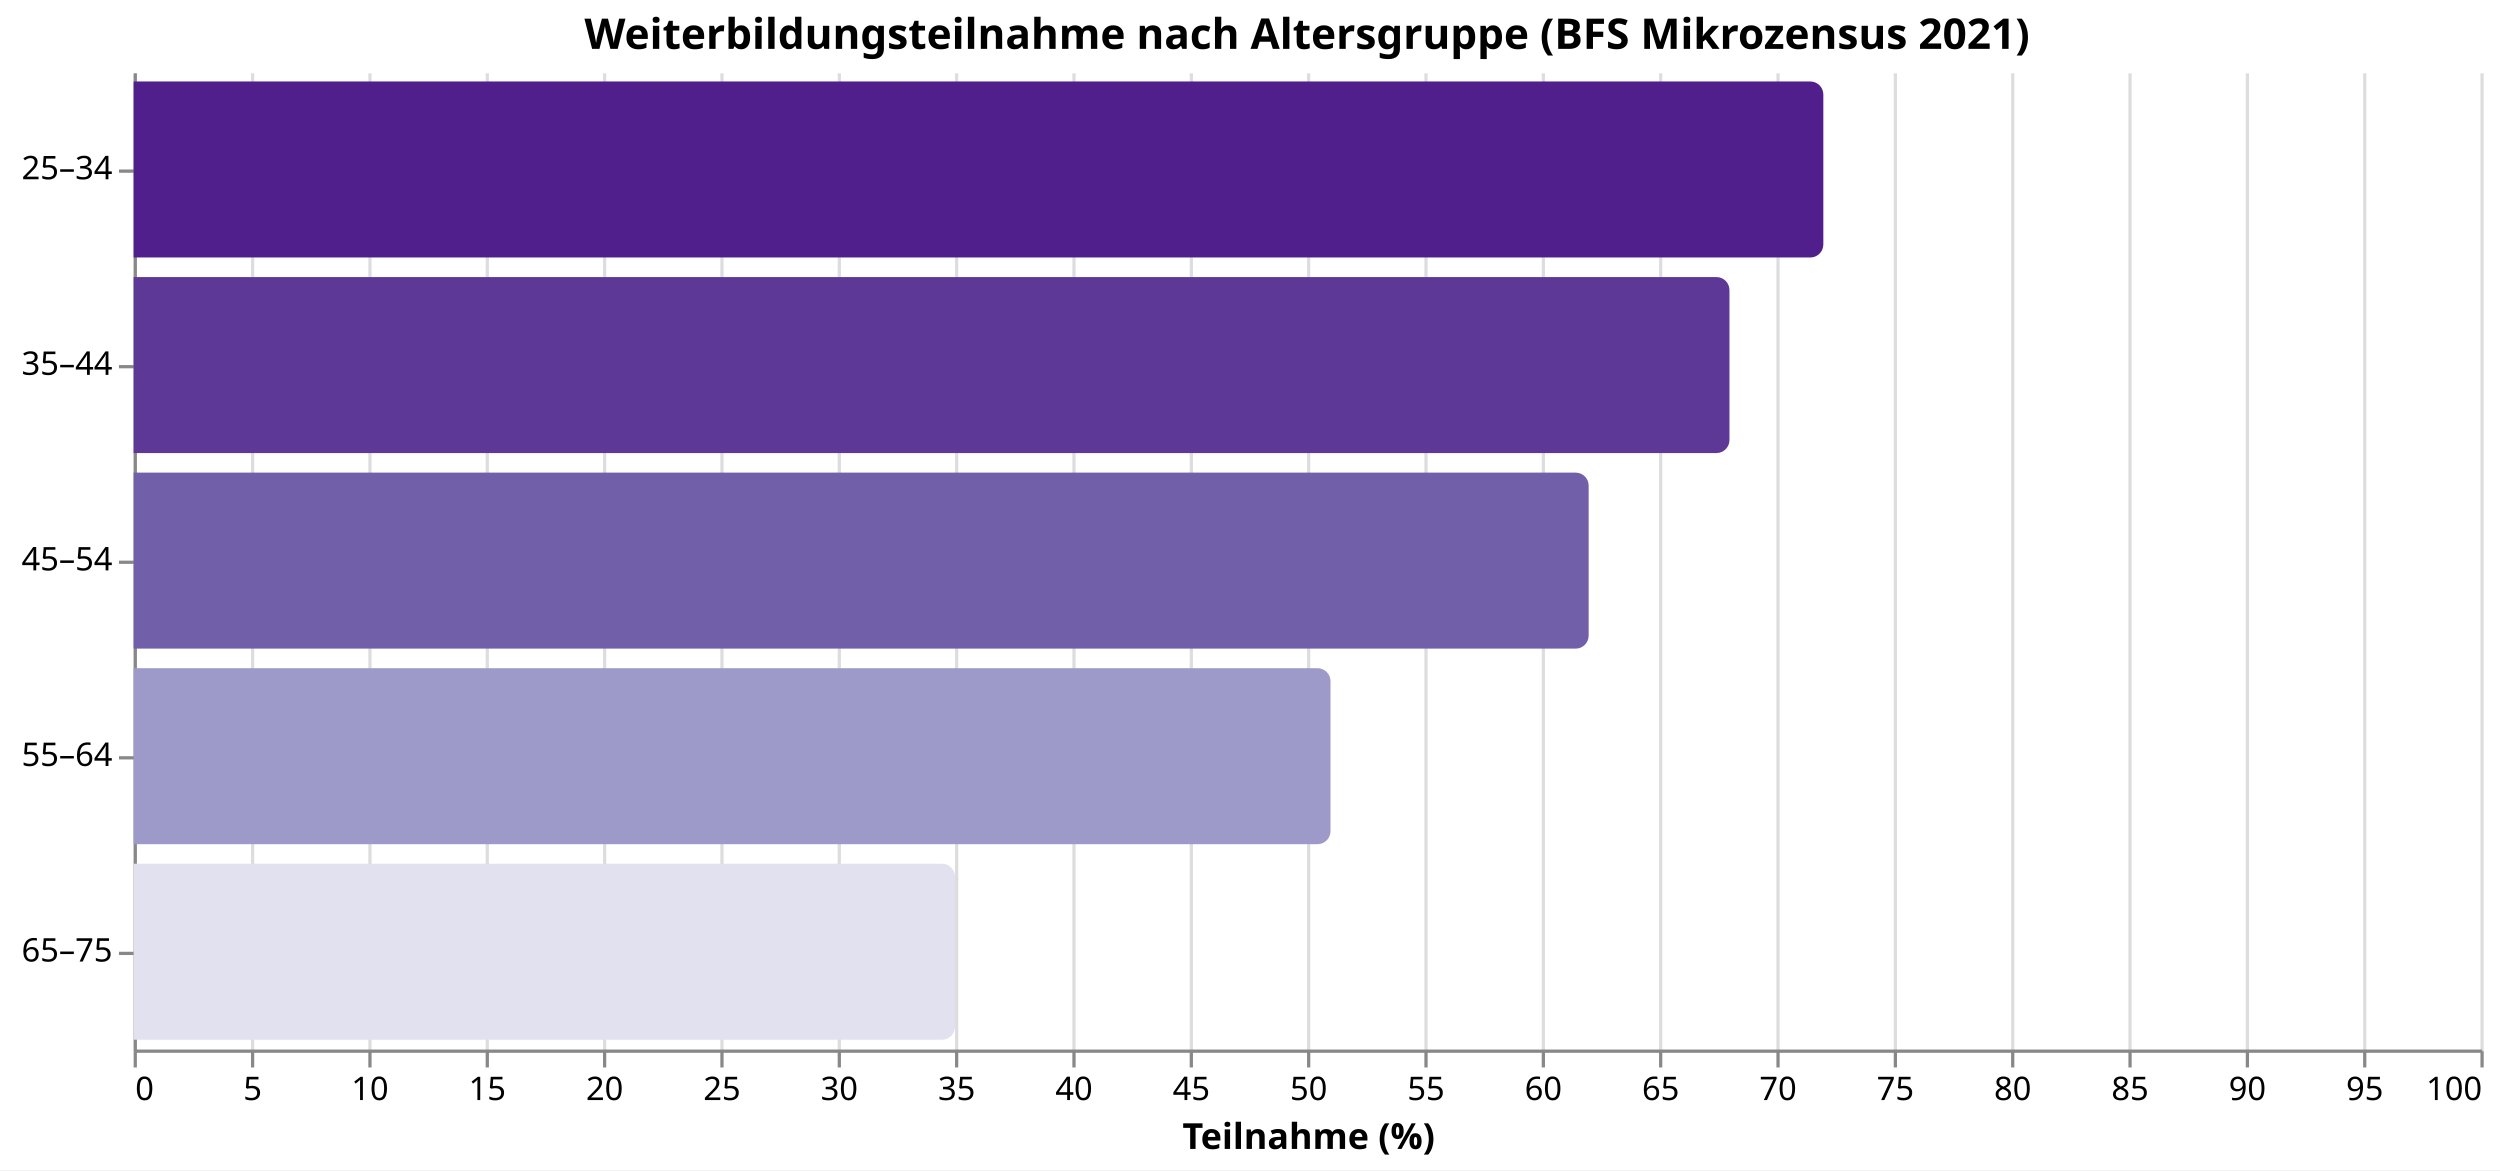
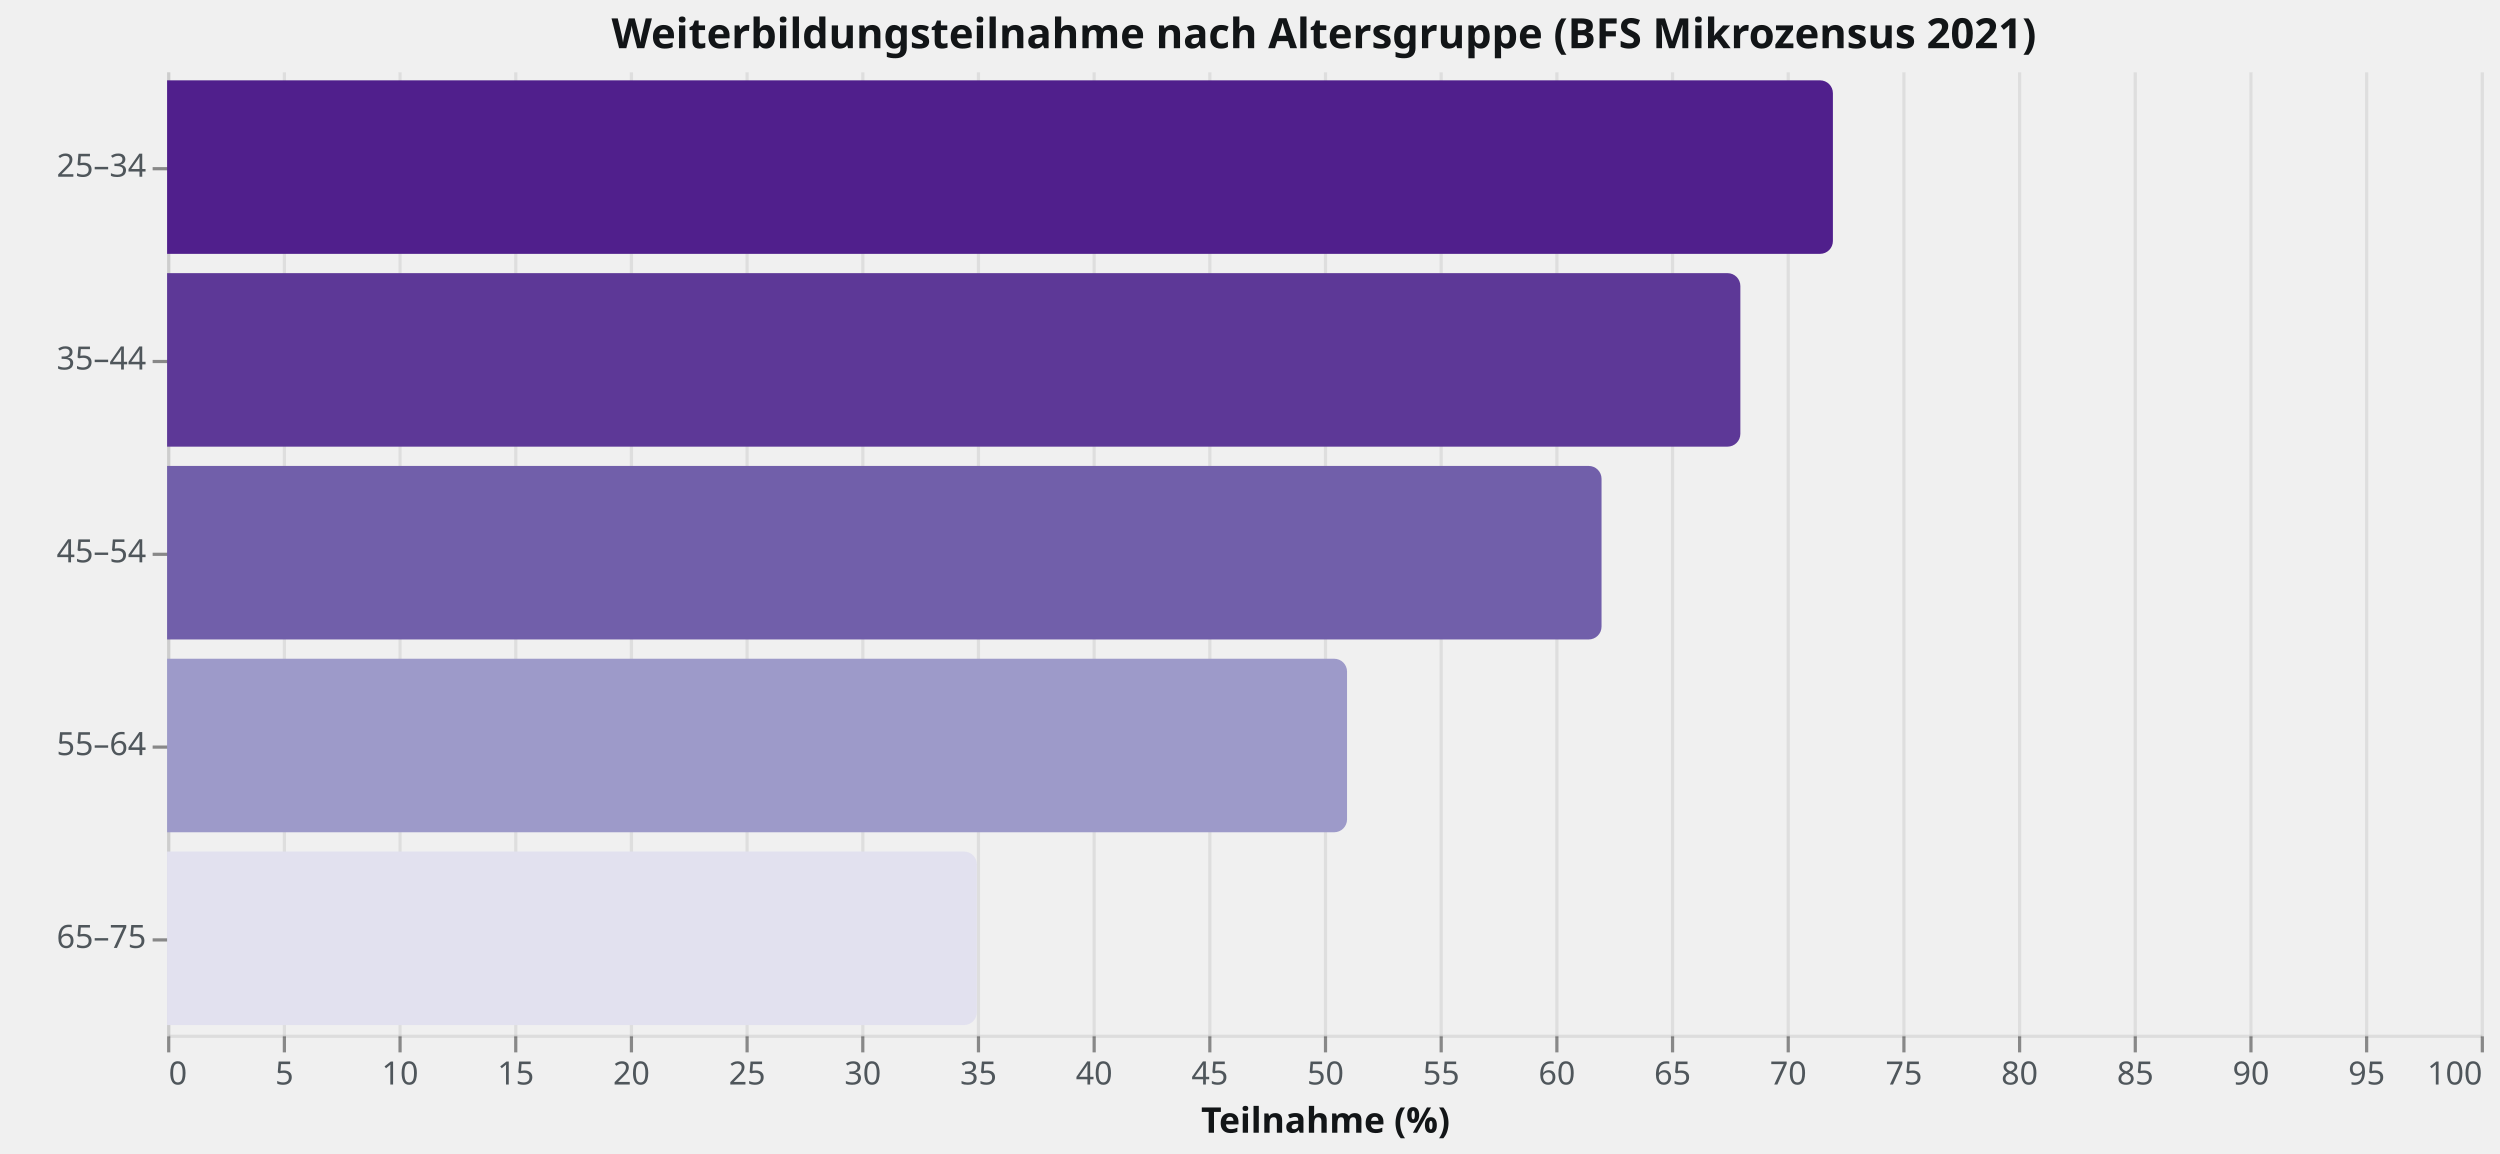
- <svg xmlns="http://www.w3.org/2000/svg" version="1.1" class="marks" width="767" height="359" viewBox="0 0 767 359">
-   <rect width="767" height="359" fill="white" />
-   <g fill="none" stroke-miterlimit="10" transform="translate(41,22)">
+ <svg xmlns="http://www.w3.org/2000/svg" version="1.1" class="marks" width="778" height="359" viewBox="0 0 778 359">
+   <g fill="none" stroke-miterlimit="10" transform="translate(52,22)">
    <g class="mark-group role-frame root" role="graphics-object" aria-roledescription="group mark container">
      <g transform="translate(0,0)">
        <path class="background" aria-hidden="true" d="M0.5,0.5h720v300h-720Z" />
        <g>
          <g class="mark-group role-axis" aria-hidden="true">
            <g transform="translate(0.5,300.5)">
              <path class="background" aria-hidden="true" d="M0,0h0v0h0Z" pointer-events="none" />
              <g>
                <g class="mark-rule role-axis-grid" pointer-events="none">
-                   <line transform="translate(0,0)" x2="0" y2="-300" stroke="#ddd" stroke-width="1" opacity="1" />
-                   <line transform="translate(36,0)" x2="0" y2="-300" stroke="#ddd" stroke-width="1" opacity="1" />
-                   <line transform="translate(72,0)" x2="0" y2="-300" stroke="#ddd" stroke-width="1" opacity="1" />
-                   <line transform="translate(108,0)" x2="0" y2="-300" stroke="#ddd" stroke-width="1" opacity="1" />
-                   <line transform="translate(144,0)" x2="0" y2="-300" stroke="#ddd" stroke-width="1" opacity="1" />
-                   <line transform="translate(180,0)" x2="0" y2="-300" stroke="#ddd" stroke-width="1" opacity="1" />
-                   <line transform="translate(216,0)" x2="0" y2="-300" stroke="#ddd" stroke-width="1" opacity="1" />
-                   <line transform="translate(252,0)" x2="0" y2="-300" stroke="#ddd" stroke-width="1" opacity="1" />
-                   <line transform="translate(288,0)" x2="0" y2="-300" stroke="#ddd" stroke-width="1" opacity="1" />
-                   <line transform="translate(324,0)" x2="0" y2="-300" stroke="#ddd" stroke-width="1" opacity="1" />
-                   <line transform="translate(360,0)" x2="0" y2="-300" stroke="#ddd" stroke-width="1" opacity="1" />
-                   <line transform="translate(396,0)" x2="0" y2="-300" stroke="#ddd" stroke-width="1" opacity="1" />
-                   <line transform="translate(432,0)" x2="0" y2="-300" stroke="#ddd" stroke-width="1" opacity="1" />
-                   <line transform="translate(468,0)" x2="0" y2="-300" stroke="#ddd" stroke-width="1" opacity="1" />
-                   <line transform="translate(504,0)" x2="0" y2="-300" stroke="#ddd" stroke-width="1" opacity="1" />
-                   <line transform="translate(540,0)" x2="0" y2="-300" stroke="#ddd" stroke-width="1" opacity="1" />
-                   <line transform="translate(576,0)" x2="0" y2="-300" stroke="#ddd" stroke-width="1" opacity="1" />
-                   <line transform="translate(612,0)" x2="0" y2="-300" stroke="#ddd" stroke-width="1" opacity="1" />
-                   <line transform="translate(648,0)" x2="0" y2="-300" stroke="#ddd" stroke-width="1" opacity="1" />
-                   <line transform="translate(684,0)" x2="0" y2="-300" stroke="#ddd" stroke-width="1" opacity="1" />
-                   <line transform="translate(720,0)" x2="0" y2="-300" stroke="#ddd" stroke-width="1" opacity="1" />
+                   <line transform="translate(0,0)" x2="0" y2="-300" stroke="rgba(18,21,23,0.08)" stroke-width="1" opacity="1" />
+                   <line transform="translate(36,0)" x2="0" y2="-300" stroke="rgba(18,21,23,0.08)" stroke-width="1" opacity="1" />
+                   <line transform="translate(72,0)" x2="0" y2="-300" stroke="rgba(18,21,23,0.08)" stroke-width="1" opacity="1" />
+                   <line transform="translate(108,0)" x2="0" y2="-300" stroke="rgba(18,21,23,0.08)" stroke-width="1" opacity="1" />
+                   <line transform="translate(144,0)" x2="0" y2="-300" stroke="rgba(18,21,23,0.08)" stroke-width="1" opacity="1" />
+                   <line transform="translate(180,0)" x2="0" y2="-300" stroke="rgba(18,21,23,0.08)" stroke-width="1" opacity="1" />
+                   <line transform="translate(216,0)" x2="0" y2="-300" stroke="rgba(18,21,23,0.08)" stroke-width="1" opacity="1" />
+                   <line transform="translate(252,0)" x2="0" y2="-300" stroke="rgba(18,21,23,0.08)" stroke-width="1" opacity="1" />
+                   <line transform="translate(288,0)" x2="0" y2="-300" stroke="rgba(18,21,23,0.08)" stroke-width="1" opacity="1" />
+                   <line transform="translate(324,0)" x2="0" y2="-300" stroke="rgba(18,21,23,0.08)" stroke-width="1" opacity="1" />
+                   <line transform="translate(360,0)" x2="0" y2="-300" stroke="rgba(18,21,23,0.08)" stroke-width="1" opacity="1" />
+                   <line transform="translate(396,0)" x2="0" y2="-300" stroke="rgba(18,21,23,0.08)" stroke-width="1" opacity="1" />
+                   <line transform="translate(432,0)" x2="0" y2="-300" stroke="rgba(18,21,23,0.08)" stroke-width="1" opacity="1" />
+                   <line transform="translate(468,0)" x2="0" y2="-300" stroke="rgba(18,21,23,0.08)" stroke-width="1" opacity="1" />
+                   <line transform="translate(504,0)" x2="0" y2="-300" stroke="rgba(18,21,23,0.08)" stroke-width="1" opacity="1" />
+                   <line transform="translate(540,0)" x2="0" y2="-300" stroke="rgba(18,21,23,0.08)" stroke-width="1" opacity="1" />
+                   <line transform="translate(576,0)" x2="0" y2="-300" stroke="rgba(18,21,23,0.08)" stroke-width="1" opacity="1" />
+                   <line transform="translate(612,0)" x2="0" y2="-300" stroke="rgba(18,21,23,0.08)" stroke-width="1" opacity="1" />
+                   <line transform="translate(648,0)" x2="0" y2="-300" stroke="rgba(18,21,23,0.08)" stroke-width="1" opacity="1" />
+                   <line transform="translate(684,0)" x2="0" y2="-300" stroke="rgba(18,21,23,0.08)" stroke-width="1" opacity="1" />
+                   <line transform="translate(720,0)" x2="0" y2="-300" stroke="rgba(18,21,23,0.08)" stroke-width="1" opacity="1" />
                </g>
              </g>
              <path class="foreground" aria-hidden="true" d="" pointer-events="none" display="none" />
            </g>
          </g>
          <g class="mark-group role-axis" role="graphics-symbol" aria-roledescription="axis" aria-label="X-axis titled 'Teilnahme (%)' for a linear scale with values from 0 to 100">
            <g transform="translate(0.5,300.5)">
              <path class="background" aria-hidden="true" d="M0,0h0v0h0Z" pointer-events="none" />
              <g>
                <g class="mark-rule role-axis-tick" pointer-events="none">
                  <line transform="translate(0,0)" x2="0" y2="5" stroke="#888" stroke-width="1" opacity="1" />
                  <line transform="translate(36,0)" x2="0" y2="5" stroke="#888" stroke-width="1" opacity="1" />
                  <line transform="translate(72,0)" x2="0" y2="5" stroke="#888" stroke-width="1" opacity="1" />
                  <line transform="translate(108,0)" x2="0" y2="5" stroke="#888" stroke-width="1" opacity="1" />
                  <line transform="translate(144,0)" x2="0" y2="5" stroke="#888" stroke-width="1" opacity="1" />
                  <line transform="translate(180,0)" x2="0" y2="5" stroke="#888" stroke-width="1" opacity="1" />
                  <line transform="translate(216,0)" x2="0" y2="5" stroke="#888" stroke-width="1" opacity="1" />
                  <line transform="translate(252,0)" x2="0" y2="5" stroke="#888" stroke-width="1" opacity="1" />
                  <line transform="translate(288,0)" x2="0" y2="5" stroke="#888" stroke-width="1" opacity="1" />
                  <line transform="translate(324,0)" x2="0" y2="5" stroke="#888" stroke-width="1" opacity="1" />
                  <line transform="translate(360,0)" x2="0" y2="5" stroke="#888" stroke-width="1" opacity="1" />
                  <line transform="translate(396,0)" x2="0" y2="5" stroke="#888" stroke-width="1" opacity="1" />
                  <line transform="translate(432,0)" x2="0" y2="5" stroke="#888" stroke-width="1" opacity="1" />
                  <line transform="translate(468,0)" x2="0" y2="5" stroke="#888" stroke-width="1" opacity="1" />
                  <line transform="translate(504,0)" x2="0" y2="5" stroke="#888" stroke-width="1" opacity="1" />
                  <line transform="translate(540,0)" x2="0" y2="5" stroke="#888" stroke-width="1" opacity="1" />
                  <line transform="translate(576,0)" x2="0" y2="5" stroke="#888" stroke-width="1" opacity="1" />
                  <line transform="translate(612,0)" x2="0" y2="5" stroke="#888" stroke-width="1" opacity="1" />
                  <line transform="translate(648,0)" x2="0" y2="5" stroke="#888" stroke-width="1" opacity="1" />
                  <line transform="translate(684,0)" x2="0" y2="5" stroke="#888" stroke-width="1" opacity="1" />
                  <line transform="translate(720,0)" x2="0" y2="5" stroke="#888" stroke-width="1" opacity="1" />
                </g>
                <g class="mark-text role-axis-label" pointer-events="none">
-                   <text text-anchor="start" transform="translate(0,15)" font-family="Switzer, system-ui, sans-serif" font-size="10px" fill="#000" opacity="1">0</text>
-                   <text text-anchor="middle" transform="translate(36,15)" font-family="Switzer, system-ui, sans-serif" font-size="10px" fill="#000" opacity="1">5</text>
-                   <text text-anchor="middle" transform="translate(72,15)" font-family="Switzer, system-ui, sans-serif" font-size="10px" fill="#000" opacity="1">10</text>
-                   <text text-anchor="middle" transform="translate(108,15)" font-family="Switzer, system-ui, sans-serif" font-size="10px" fill="#000" opacity="1">15</text>
-                   <text text-anchor="middle" transform="translate(144,15)" font-family="Switzer, system-ui, sans-serif" font-size="10px" fill="#000" opacity="1">20</text>
-                   <text text-anchor="middle" transform="translate(180,15)" font-family="Switzer, system-ui, sans-serif" font-size="10px" fill="#000" opacity="1">25</text>
-                   <text text-anchor="middle" transform="translate(216,15)" font-family="Switzer, system-ui, sans-serif" font-size="10px" fill="#000" opacity="1">30</text>
-                   <text text-anchor="middle" transform="translate(252,15)" font-family="Switzer, system-ui, sans-serif" font-size="10px" fill="#000" opacity="1">35</text>
-                   <text text-anchor="middle" transform="translate(288,15)" font-family="Switzer, system-ui, sans-serif" font-size="10px" fill="#000" opacity="1">40</text>
-                   <text text-anchor="middle" transform="translate(324,15)" font-family="Switzer, system-ui, sans-serif" font-size="10px" fill="#000" opacity="1">45</text>
-                   <text text-anchor="middle" transform="translate(360,15)" font-family="Switzer, system-ui, sans-serif" font-size="10px" fill="#000" opacity="1">50</text>
-                   <text text-anchor="middle" transform="translate(396,15)" font-family="Switzer, system-ui, sans-serif" font-size="10px" fill="#000" opacity="1">55</text>
-                   <text text-anchor="middle" transform="translate(432,15)" font-family="Switzer, system-ui, sans-serif" font-size="10px" fill="#000" opacity="1">60</text>
-                   <text text-anchor="middle" transform="translate(468,15)" font-family="Switzer, system-ui, sans-serif" font-size="10px" fill="#000" opacity="1">65</text>
-                   <text text-anchor="middle" transform="translate(504,15)" font-family="Switzer, system-ui, sans-serif" font-size="10px" fill="#000" opacity="1">70</text>
-                   <text text-anchor="middle" transform="translate(540,15)" font-family="Switzer, system-ui, sans-serif" font-size="10px" fill="#000" opacity="1">75</text>
-                   <text text-anchor="middle" transform="translate(576,15)" font-family="Switzer, system-ui, sans-serif" font-size="10px" fill="#000" opacity="1">80</text>
-                   <text text-anchor="middle" transform="translate(612,15)" font-family="Switzer, system-ui, sans-serif" font-size="10px" fill="#000" opacity="1">85</text>
-                   <text text-anchor="middle" transform="translate(648,15)" font-family="Switzer, system-ui, sans-serif" font-size="10px" fill="#000" opacity="1">90</text>
-                   <text text-anchor="middle" transform="translate(684,15)" font-family="Switzer, system-ui, sans-serif" font-size="10px" fill="#000" opacity="1">95</text>
-                   <text text-anchor="end" transform="translate(720,15)" font-family="Switzer, system-ui, sans-serif" font-size="10px" fill="#000" opacity="1">100</text>
+                   <text text-anchor="start" transform="translate(0,15)" font-family="Switzer, system-ui, sans-serif" font-size="10px" fill="#4f565b" opacity="1">0</text>
+                   <text text-anchor="middle" transform="translate(36,15)" font-family="Switzer, system-ui, sans-serif" font-size="10px" fill="#4f565b" opacity="1">5</text>
+                   <text text-anchor="middle" transform="translate(72,15)" font-family="Switzer, system-ui, sans-serif" font-size="10px" fill="#4f565b" opacity="1">10</text>
+                   <text text-anchor="middle" transform="translate(108,15)" font-family="Switzer, system-ui, sans-serif" font-size="10px" fill="#4f565b" opacity="1">15</text>
+                   <text text-anchor="middle" transform="translate(144,15)" font-family="Switzer, system-ui, sans-serif" font-size="10px" fill="#4f565b" opacity="1">20</text>
+                   <text text-anchor="middle" transform="translate(180,15)" font-family="Switzer, system-ui, sans-serif" font-size="10px" fill="#4f565b" opacity="1">25</text>
+                   <text text-anchor="middle" transform="translate(216,15)" font-family="Switzer, system-ui, sans-serif" font-size="10px" fill="#4f565b" opacity="1">30</text>
+                   <text text-anchor="middle" transform="translate(252,15)" font-family="Switzer, system-ui, sans-serif" font-size="10px" fill="#4f565b" opacity="1">35</text>
+                   <text text-anchor="middle" transform="translate(288,15)" font-family="Switzer, system-ui, sans-serif" font-size="10px" fill="#4f565b" opacity="1">40</text>
+                   <text text-anchor="middle" transform="translate(324,15)" font-family="Switzer, system-ui, sans-serif" font-size="10px" fill="#4f565b" opacity="1">45</text>
+                   <text text-anchor="middle" transform="translate(360,15)" font-family="Switzer, system-ui, sans-serif" font-size="10px" fill="#4f565b" opacity="1">50</text>
+                   <text text-anchor="middle" transform="translate(396,15)" font-family="Switzer, system-ui, sans-serif" font-size="10px" fill="#4f565b" opacity="1">55</text>
+                   <text text-anchor="middle" transform="translate(432,15)" font-family="Switzer, system-ui, sans-serif" font-size="10px" fill="#4f565b" opacity="1">60</text>
+                   <text text-anchor="middle" transform="translate(468,15)" font-family="Switzer, system-ui, sans-serif" font-size="10px" fill="#4f565b" opacity="1">65</text>
+                   <text text-anchor="middle" transform="translate(504,15)" font-family="Switzer, system-ui, sans-serif" font-size="10px" fill="#4f565b" opacity="1">70</text>
+                   <text text-anchor="middle" transform="translate(540,15)" font-family="Switzer, system-ui, sans-serif" font-size="10px" fill="#4f565b" opacity="1">75</text>
+                   <text text-anchor="middle" transform="translate(576,15)" font-family="Switzer, system-ui, sans-serif" font-size="10px" fill="#4f565b" opacity="1">80</text>
+                   <text text-anchor="middle" transform="translate(612,15)" font-family="Switzer, system-ui, sans-serif" font-size="10px" fill="#4f565b" opacity="1">85</text>
+                   <text text-anchor="middle" transform="translate(648,15)" font-family="Switzer, system-ui, sans-serif" font-size="10px" fill="#4f565b" opacity="1">90</text>
+                   <text text-anchor="middle" transform="translate(684,15)" font-family="Switzer, system-ui, sans-serif" font-size="10px" fill="#4f565b" opacity="1">95</text>
+                   <text text-anchor="end" transform="translate(720,15)" font-family="Switzer, system-ui, sans-serif" font-size="10px" fill="#4f565b" opacity="1">100</text>
                </g>
                <g class="mark-rule role-axis-domain" pointer-events="none">
-                   <line transform="translate(0,0)" x2="720" y2="0" stroke="#888" stroke-width="1" opacity="1" />
+                   <line transform="translate(0,0)" x2="720" y2="0" stroke="rgba(0,0,0,0.08)" stroke-width="1" opacity="1" />
                </g>
                <g class="mark-text role-axis-title" pointer-events="none">
-                   <text text-anchor="middle" transform="translate(360,30)" font-family="Switzer, system-ui, sans-serif" font-size="11px" font-weight="bold" fill="#000" opacity="1">Teilnahme (%)</text>
+                   <text text-anchor="middle" transform="translate(360,30)" font-family="Switzer, system-ui, sans-serif" font-size="11px" font-weight="bold" fill="#121517" opacity="1">Teilnahme (%)</text>
                </g>
              </g>
              <path class="foreground" aria-hidden="true" d="" pointer-events="none" display="none" />
            </g>
          </g>
          <g class="mark-group role-axis" role="graphics-symbol" aria-roledescription="axis" aria-label="Y-axis for a discrete scale with 5 values: 25–34, 35–44, 45–54, 55–64, 65–75">
            <g transform="translate(0.5,0.5)">
              <path class="background" aria-hidden="true" d="M0,0h0v0h0Z" pointer-events="none" />
              <g>
                <g class="mark-rule role-axis-tick" pointer-events="none">
                  <line transform="translate(0,30)" x2="-5" y2="0" stroke="#888" stroke-width="1" opacity="1" />
                  <line transform="translate(0,90)" x2="-5" y2="0" stroke="#888" stroke-width="1" opacity="1" />
                  <line transform="translate(0,150)" x2="-5" y2="0" stroke="#888" stroke-width="1" opacity="1" />
                  <line transform="translate(0,210)" x2="-5" y2="0" stroke="#888" stroke-width="1" opacity="1" />
                  <line transform="translate(0,270)" x2="-5" y2="0" stroke="#888" stroke-width="1" opacity="1" />
                </g>
                <g class="mark-text role-axis-label" pointer-events="none">
-                   <text text-anchor="end" transform="translate(-7,32.5)" font-family="Switzer, system-ui, sans-serif" font-size="10px" fill="#000" opacity="1">25–34</text>
-                   <text text-anchor="end" transform="translate(-7,92.5)" font-family="Switzer, system-ui, sans-serif" font-size="10px" fill="#000" opacity="1">35–44</text>
-                   <text text-anchor="end" transform="translate(-7,152.5)" font-family="Switzer, system-ui, sans-serif" font-size="10px" fill="#000" opacity="1">45–54</text>
-                   <text text-anchor="end" transform="translate(-7,212.5)" font-family="Switzer, system-ui, sans-serif" font-size="10px" fill="#000" opacity="1">55–64</text>
-                   <text text-anchor="end" transform="translate(-7,272.5)" font-family="Switzer, system-ui, sans-serif" font-size="10px" fill="#000" opacity="1">65–75</text>
+                   <text text-anchor="end" transform="translate(-7,32.5)" font-family="Switzer, system-ui, sans-serif" font-size="10px" fill="#4f565b" opacity="1">25–34</text>
+                   <text text-anchor="end" transform="translate(-7,92.5)" font-family="Switzer, system-ui, sans-serif" font-size="10px" fill="#4f565b" opacity="1">35–44</text>
+                   <text text-anchor="end" transform="translate(-7,152.5)" font-family="Switzer, system-ui, sans-serif" font-size="10px" fill="#4f565b" opacity="1">45–54</text>
+                   <text text-anchor="end" transform="translate(-7,212.5)" font-family="Switzer, system-ui, sans-serif" font-size="10px" fill="#4f565b" opacity="1">55–64</text>
+                   <text text-anchor="end" transform="translate(-7,272.5)" font-family="Switzer, system-ui, sans-serif" font-size="10px" fill="#4f565b" opacity="1">65–75</text>
                </g>
                <g class="mark-rule role-axis-domain" pointer-events="none">
-                   <line transform="translate(0,0)" x2="0" y2="300" stroke="#888" stroke-width="1" opacity="1" />
+                   <line transform="translate(0,0)" x2="0" y2="300" stroke="rgba(0,0,0,0.08)" stroke-width="1" opacity="1" />
                </g>
              </g>
              <path class="foreground" aria-hidden="true" d="" pointer-events="none" display="none" />
            </g>
          </g>
          <g class="mark-group role-scope" role="graphics-object" aria-roledescription="group mark container">
            <g transform="translate(0,3)">
              <path class="background" aria-hidden="true" d="M0,0L514.4,0C516.608,0,518.4,1.792,518.4,4L518.4,50C518.4,52.208,516.608,54,514.4,54L0,54C0,54,0,54,0,54L0,0C0,0,0,0,0,0Z" />
-               <g clip-path="url(#clip218)">
+               <g clip-path="url(#clip274)">
                <g class="mark-group role-scope" role="graphics-object" aria-roledescription="group mark container">
                  <g transform="translate(0,0)">
                    <path class="background" aria-hidden="true" d="M0,0h0v54h0Z" />
                    <g>
                      <g class="mark-rect role-mark marks" role="graphics-object" aria-roledescription="rect mark container">
                        <path aria-label="Teilnahme (%): 72; Altersgruppe: 25–34; Teilnahme %: 72" role="graphics-symbol" aria-roledescription="bar" d="M0,0h518.4v54h-518.4Z" fill="rgb(80, 31, 140)" />
                      </g>
                    </g>
                    <path class="foreground" aria-hidden="true" d="" display="none" />
                  </g>
                </g>
              </g>
              <path class="foreground" aria-hidden="true" d="" display="none" />
            </g>
            <g transform="translate(0,63)">
              <path class="background" aria-hidden="true" d="M0,0L485.6,0C487.808,0,489.6,1.792,489.6,4L489.6,50C489.6,52.208,487.808,54,485.6,54L0,54C0,54,0,54,0,54L0,0C0,0,0,0,0,0Z" />
-               <g clip-path="url(#clip219)">
+               <g clip-path="url(#clip275)">
                <g class="mark-group role-scope" role="graphics-object" aria-roledescription="group mark container">
                  <g transform="translate(0,0)">
                    <path class="background" aria-hidden="true" d="M0,0h0v54h0Z" />
                    <g>
                      <g class="mark-rect role-mark marks" role="graphics-object" aria-roledescription="rect mark container">
                        <path aria-label="Teilnahme (%): 68; Altersgruppe: 35–44; Teilnahme %: 68" role="graphics-symbol" aria-roledescription="bar" d="M0,0h489.6v54h-489.6Z" fill="rgb(93, 56, 151)" />
                      </g>
                    </g>
                    <path class="foreground" aria-hidden="true" d="" display="none" />
                  </g>
                </g>
              </g>
              <path class="foreground" aria-hidden="true" d="" display="none" />
            </g>
            <g transform="translate(0,123)">
              <path class="background" aria-hidden="true" d="M0,0L442.4,0C444.608,0,446.4,1.792,446.4,4L446.4,50C446.4,52.208,444.608,54,442.4,54L0,54C0,54,0,54,0,54L0,0C0,0,0,0,0,0Z" />
-               <g clip-path="url(#clip220)">
+               <g clip-path="url(#clip276)">
                <g class="mark-group role-scope" role="graphics-object" aria-roledescription="group mark container">
                  <g transform="translate(0,0)">
                    <path class="background" aria-hidden="true" d="M0,0h0v54h0Z" />
                    <g>
                      <g class="mark-rect role-mark marks" role="graphics-object" aria-roledescription="rect mark container">
                        <path aria-label="Teilnahme (%): 62; Altersgruppe: 45–54; Teilnahme %: 62" role="graphics-symbol" aria-roledescription="bar" d="M0,0h446.4v54h-446.4Z" fill="rgb(113, 95, 170)" />
                      </g>
                    </g>
                    <path class="foreground" aria-hidden="true" d="" display="none" />
                  </g>
                </g>
              </g>
              <path class="foreground" aria-hidden="true" d="" display="none" />
            </g>
            <g transform="translate(0,183)">
              <path class="background" aria-hidden="true" d="M0,0L363.2,0C365.408,0,367.2,1.792,367.2,4L367.2,50C367.2,52.208,365.408,54,363.2,54L0,54C0,54,0,54,0,54L0,0C0,0,0,0,0,0Z" />
-               <g clip-path="url(#clip221)">
+               <g clip-path="url(#clip277)">
                <g class="mark-group role-scope" role="graphics-object" aria-roledescription="group mark container">
                  <g transform="translate(0,0)">
                    <path class="background" aria-hidden="true" d="M0,0h0v54h0Z" />
                    <g>
                      <g class="mark-rect role-mark marks" role="graphics-object" aria-roledescription="rect mark container">
                        <path aria-label="Teilnahme (%): 51; Altersgruppe: 55–64; Teilnahme %: 51" role="graphics-symbol" aria-roledescription="bar" d="M0,0h367.2v54h-367.2Z" fill="rgb(157, 154, 201)" />
                      </g>
                    </g>
                    <path class="foreground" aria-hidden="true" d="" display="none" />
                  </g>
                </g>
              </g>
              <path class="foreground" aria-hidden="true" d="" display="none" />
            </g>
            <g transform="translate(0,243)">
              <path class="background" aria-hidden="true" d="M0,0L248,0C250.208,0,252,1.792,252,4L252,50C252,52.208,250.208,54,248,54L0,54C0,54,0,54,0,54L0,0C0,0,0,0,0,0Z" />
-               <g clip-path="url(#clip222)">
+               <g clip-path="url(#clip278)">
                <g class="mark-group role-scope" role="graphics-object" aria-roledescription="group mark container">
                  <g transform="translate(0,0)">
                    <path class="background" aria-hidden="true" d="M0,0h0v54h0Z" />
                    <g>
                      <g class="mark-rect role-mark marks" role="graphics-object" aria-roledescription="rect mark container">
                        <path aria-label="Teilnahme (%): 35; Altersgruppe: 65–75; Teilnahme %: 35" role="graphics-symbol" aria-roledescription="bar" d="M0,0h252v54h-252Z" fill="rgb(226, 225, 239)" />
                      </g>
                    </g>
                    <path class="foreground" aria-hidden="true" d="" display="none" />
                  </g>
                </g>
              </g>
              <path class="foreground" aria-hidden="true" d="" display="none" />
            </g>
          </g>
          <g class="mark-group role-title">
            <g transform="translate(360,-17)">
              <path class="background" aria-hidden="true" d="M0,0h0v0h0Z" pointer-events="none" />
              <g>
                <g class="mark-text role-title-text" role="graphics-symbol" aria-roledescription="title" aria-label="Title text 'Weiterbildungsteilnahme nach Altersgruppe (BFS Mikrozensus 2021)'" pointer-events="none">
-                   <text text-anchor="middle" transform="translate(0,10)" font-family="Switzer, system-ui, sans-serif" font-size="13px" font-weight="bold" fill="#000" opacity="1">Weiterbildungsteilnahme nach Altersgruppe (BFS Mikrozensus 2021)</text>
+                   <text text-anchor="middle" transform="translate(0,10)" font-family="Switzer, system-ui, sans-serif" font-size="13px" font-weight="bold" fill="#121517" opacity="1">Weiterbildungsteilnahme nach Altersgruppe (BFS Mikrozensus 2021)</text>
                </g>
              </g>
              <path class="foreground" aria-hidden="true" d="" pointer-events="none" display="none" />
            </g>
          </g>
        </g>
        <path class="foreground" aria-hidden="true" d="" display="none" />
      </g>
    </g>
  </g>
  <defs>
-     <clipPath id="clip218">
+     <clipPath id="clip274">
      <path d="M0,0L514.4,0C516.608,0,518.4,1.792,518.4,4L518.4,50C518.4,52.208,516.608,54,514.4,54L0,54C0,54,0,54,0,54L0,0C0,0,0,0,0,0Z" />
    </clipPath>
-     <clipPath id="clip219">
+     <clipPath id="clip275">
      <path d="M0,0L485.6,0C487.808,0,489.6,1.792,489.6,4L489.6,50C489.6,52.208,487.808,54,485.6,54L0,54C0,54,0,54,0,54L0,0C0,0,0,0,0,0Z" />
    </clipPath>
-     <clipPath id="clip220">
+     <clipPath id="clip276">
      <path d="M0,0L442.4,0C444.608,0,446.4,1.792,446.4,4L446.4,50C446.4,52.208,444.608,54,442.4,54L0,54C0,54,0,54,0,54L0,0C0,0,0,0,0,0Z" />
    </clipPath>
-     <clipPath id="clip221">
+     <clipPath id="clip277">
      <path d="M0,0L363.2,0C365.408,0,367.2,1.792,367.2,4L367.2,50C367.2,52.208,365.408,54,363.2,54L0,54C0,54,0,54,0,54L0,0C0,0,0,0,0,0Z" />
    </clipPath>
-     <clipPath id="clip222">
+     <clipPath id="clip278">
      <path d="M0,0L248,0C250.208,0,252,1.792,252,4L252,50C252,52.208,250.208,54,248,54L0,54C0,54,0,54,0,54L0,0C0,0,0,0,0,0Z" />
    </clipPath>
  </defs>
</svg>
